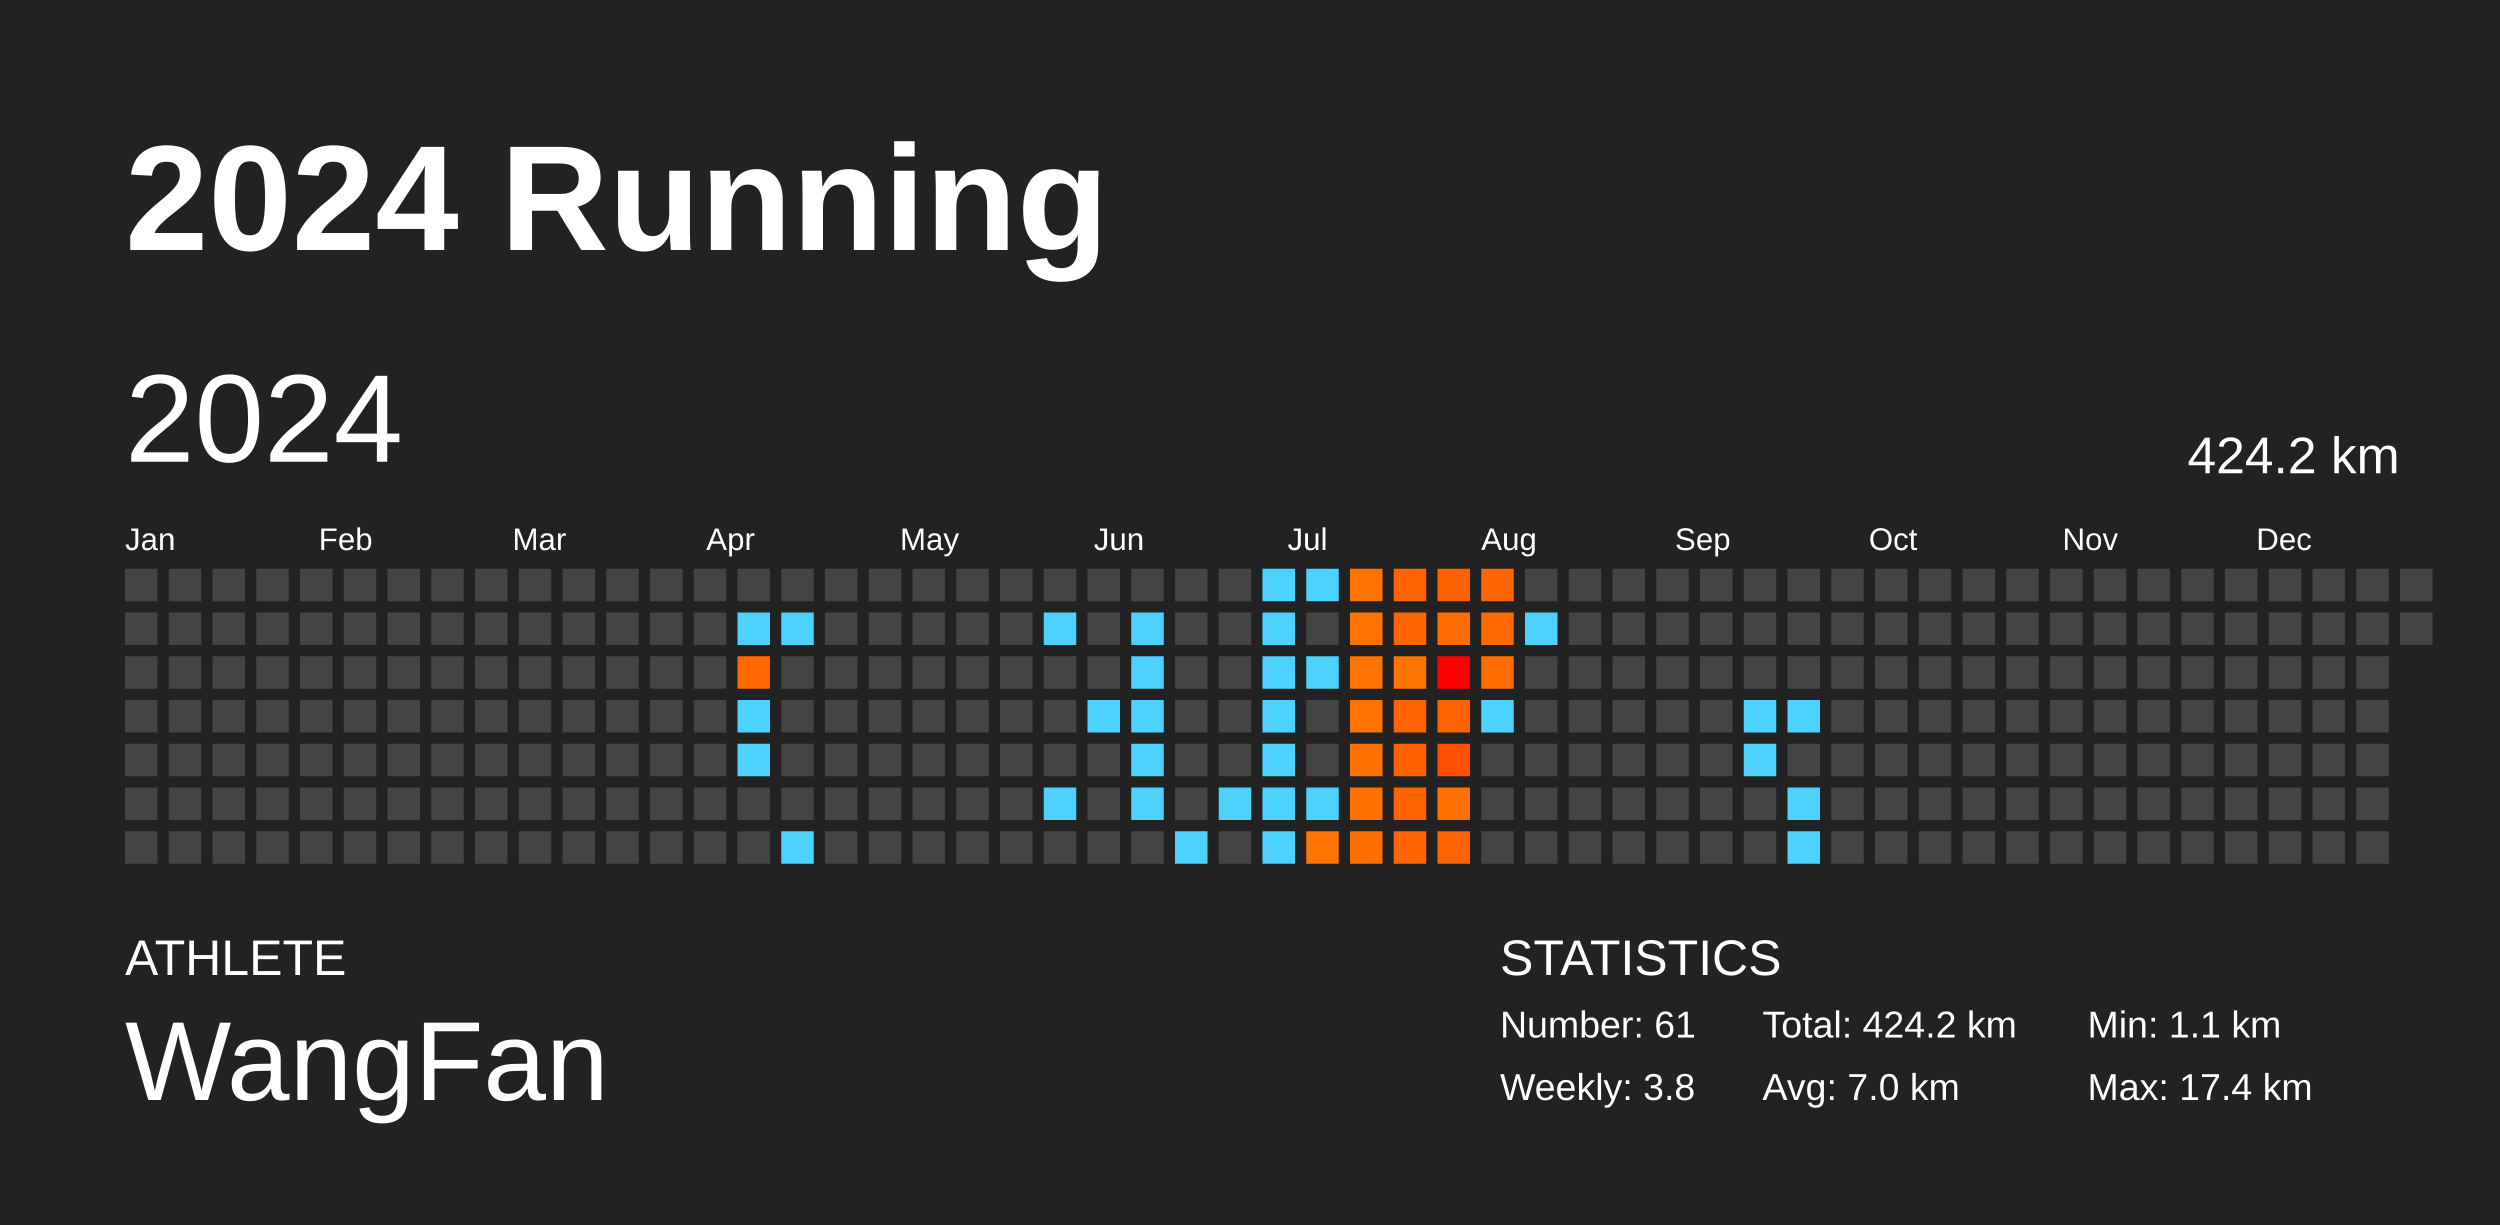
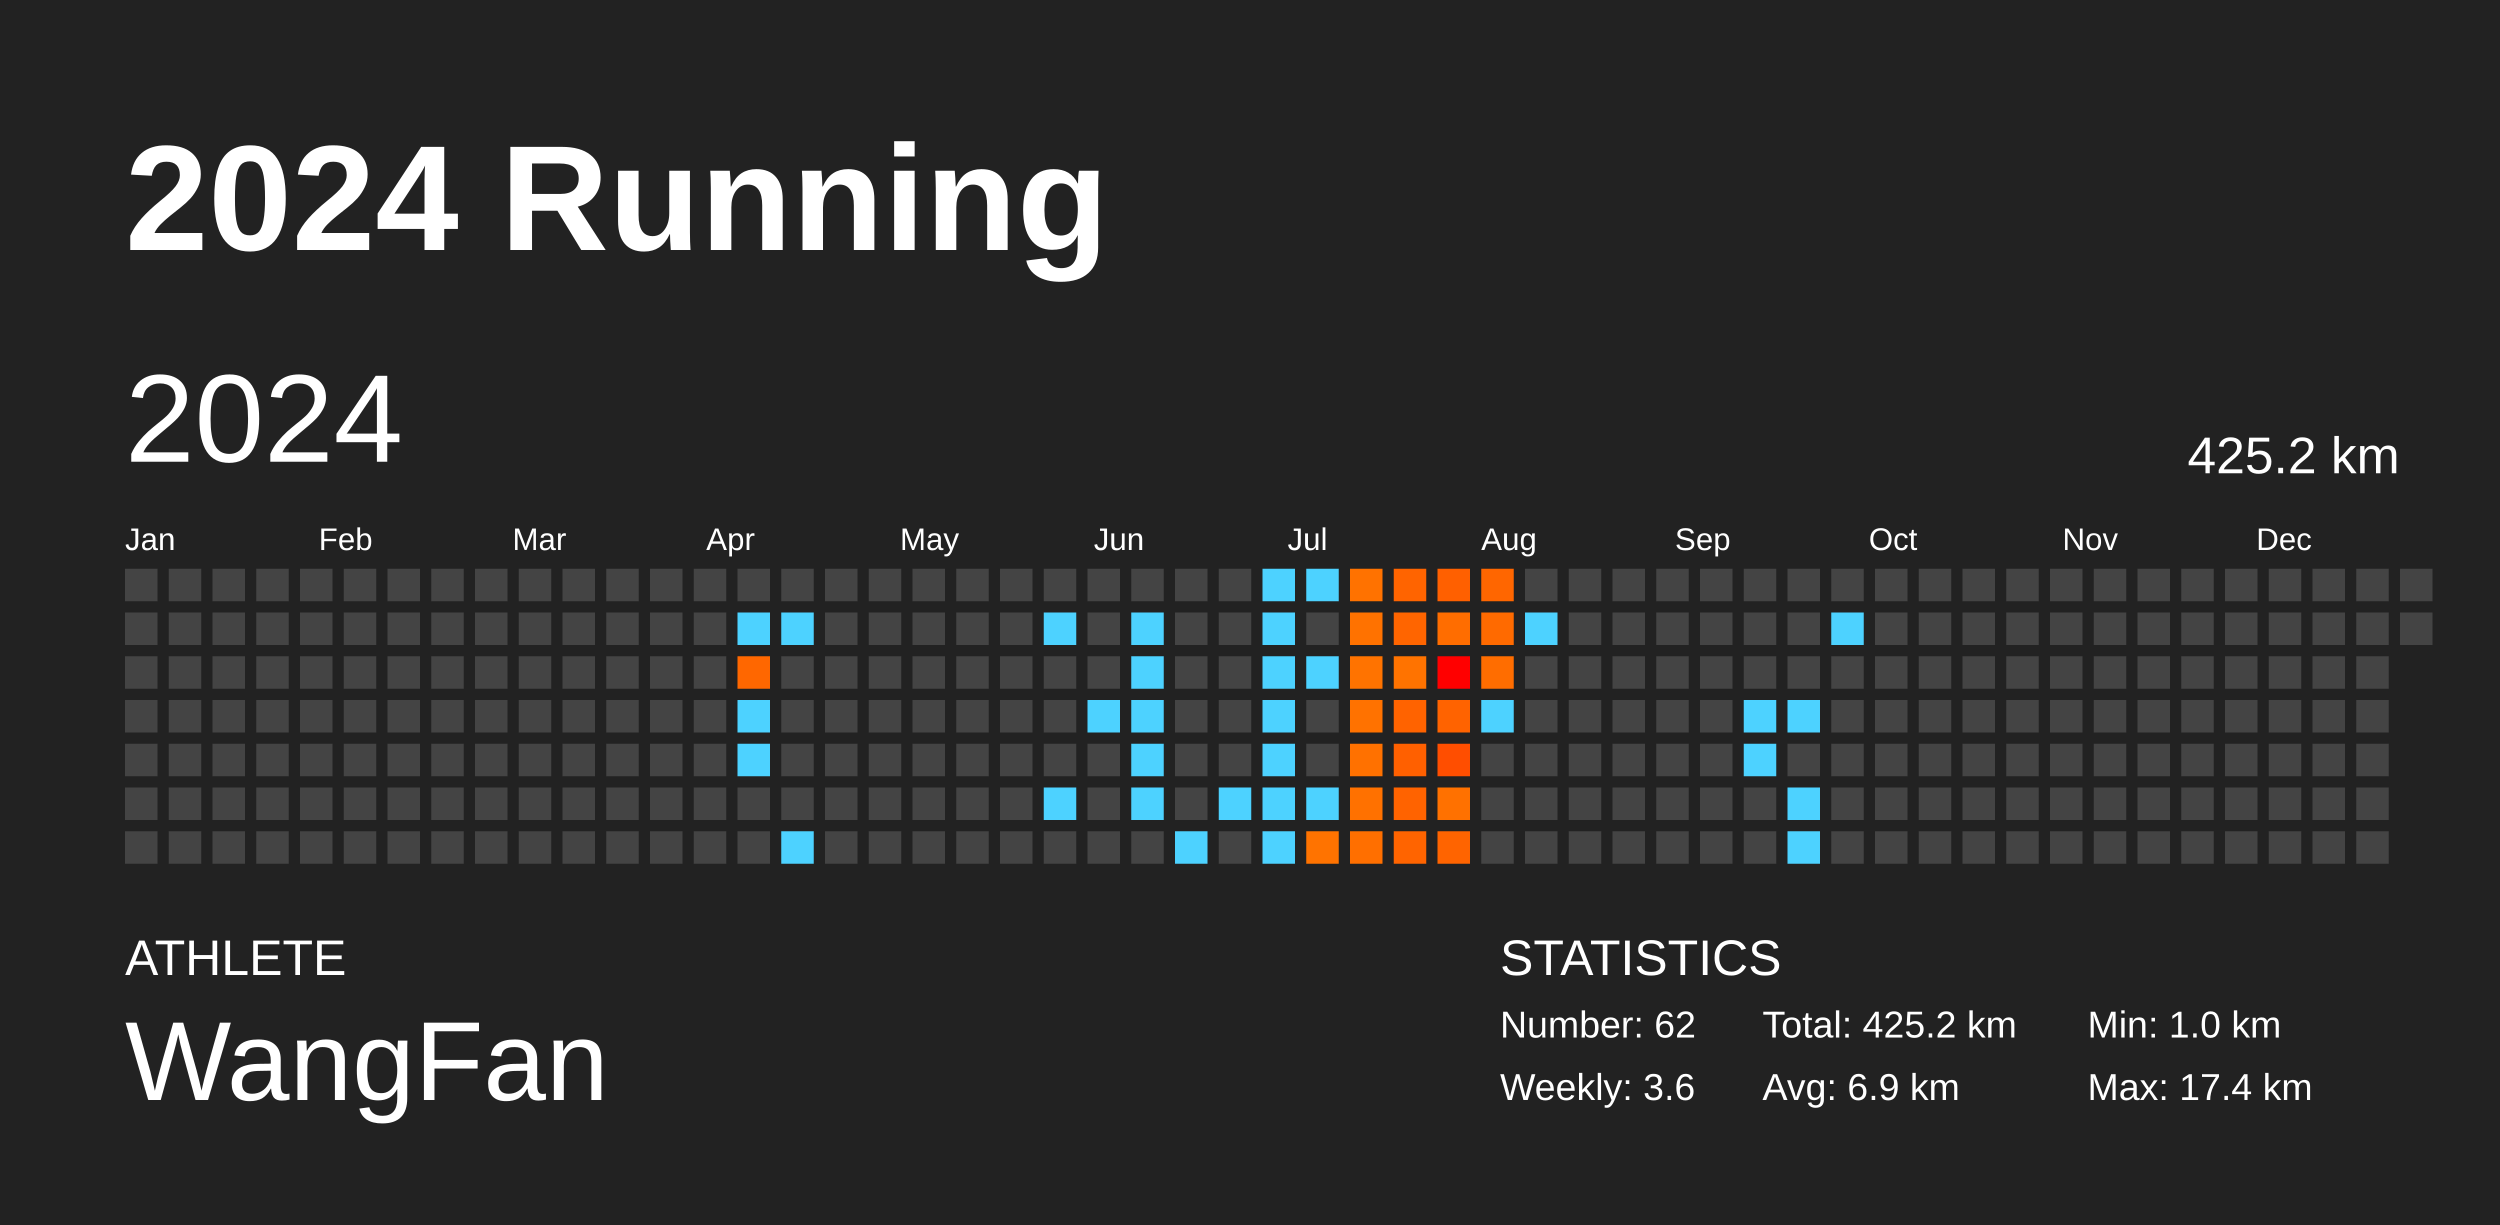
<svg xmlns="http://www.w3.org/2000/svg" baseProfile="full" height="98mm" version="1.1" viewBox="0,0,200,98" width="200mm">
  <defs />
  <rect fill="#222222" height="98" width="200" x="0" y="0" />
  <text fill="#FFFFFF" style="font-size:12px; font-family:Arial; font-weight:bold;" x="10" y="20">2024 Running</text>
  <text fill="#FFFFFF" style="font-size:4px; font-family:Arial" x="10" y="78">ATHLETE</text>
  <text fill="#FFFFFF" style="font-size:9px; font-family:Arial" x="10" y="88">WangFan</text>
  <text fill="#FFFFFF" style="font-size:4px; font-family:Arial" x="120" y="78">STATISTICS</text>
-   <text fill="#FFFFFF" style="font-size:3px; font-family:Arial" x="120" y="83">Number: 61</text>
-   <text fill="#FFFFFF" style="font-size:3px; font-family:Arial" x="120" y="88">Weekly: 3.8</text>
-   <text fill="#FFFFFF" style="font-size:3px; font-family:Arial" x="141" y="83">Total: 424.2 km</text>
-   <text fill="#FFFFFF" style="font-size:3px; font-family:Arial" x="141" y="88">Avg: 7.0 km</text>
-   <text fill="#FFFFFF" style="font-size:3px; font-family:Arial" x="167" y="83">Min: 1.1 km</text>
+   <text fill="#FFFFFF" style="font-size:3px; font-family:Arial" x="120" y="83">Number: 62</text>
+   <text fill="#FFFFFF" style="font-size:3px; font-family:Arial" x="120" y="88">Weekly: 3.6</text>
+   <text fill="#FFFFFF" style="font-size:3px; font-family:Arial" x="141" y="83">Total: 425.2 km</text>
+   <text fill="#FFFFFF" style="font-size:3px; font-family:Arial" x="141" y="88">Avg: 6.9 km</text>
+   <text fill="#FFFFFF" style="font-size:3px; font-family:Arial" x="167" y="83">Min: 1.0 km</text>
  <text fill="#FFFFFF" style="font-size:3px; font-family:Arial" x="167" y="88">Max: 17.4 km</text>
  <text dominant-baseline="hanging" fill="#FFFFFF" style="font-size:10.0px; font-family:Arial;" x="10" y="30">2024</text>
-   <text dominant-baseline="hanging" fill="#FFFFFF" style="font-size:4.125px; font-family:Arial;" x="175" y="35">424.2 km</text>
+   <text dominant-baseline="hanging" fill="#FFFFFF" style="font-size:4.125px; font-family:Arial;" x="175" y="35">425.2 km</text>
  <text fill="#FFFFFF" style="font-size:2.5px; font-family:Arial" x="10.0" y="44">Jan</text>
  <text fill="#FFFFFF" style="font-size:2.5px; font-family:Arial" x="25.5" y="44">Feb</text>
  <text fill="#FFFFFF" style="font-size:2.5px; font-family:Arial" x="41.0" y="44">Mar</text>
  <text fill="#FFFFFF" style="font-size:2.5px; font-family:Arial" x="56.5" y="44">Apr</text>
  <text fill="#FFFFFF" style="font-size:2.5px; font-family:Arial" x="72.0" y="44">May</text>
  <text fill="#FFFFFF" style="font-size:2.5px; font-family:Arial" x="87.5" y="44">Jun</text>
  <text fill="#FFFFFF" style="font-size:2.5px; font-family:Arial" x="103.0" y="44">Jul</text>
  <text fill="#FFFFFF" style="font-size:2.5px; font-family:Arial" x="118.5" y="44">Aug</text>
  <text fill="#FFFFFF" style="font-size:2.5px; font-family:Arial" x="134.0" y="44">Sep</text>
  <text fill="#FFFFFF" style="font-size:2.5px; font-family:Arial" x="149.5" y="44">Oct</text>
  <text fill="#FFFFFF" style="font-size:2.5px; font-family:Arial" x="165.0" y="44">Nov</text>
  <text fill="#FFFFFF" style="font-size:2.5px; font-family:Arial" x="180.5" y="44">Dec</text>
  <rect fill="#444444" height="2.6" width="2.6" x="10.0" y="45.5" />
  <rect fill="#444444" height="2.6" width="2.6" x="10.0" y="49.0" />
  <rect fill="#444444" height="2.6" width="2.6" x="10.0" y="52.5" />
  <rect fill="#444444" height="2.6" width="2.6" x="10.0" y="56.0" />
  <rect fill="#444444" height="2.6" width="2.6" x="10.0" y="59.5" />
  <rect fill="#444444" height="2.6" width="2.6" x="10.0" y="63.0" />
  <rect fill="#444444" height="2.6" width="2.6" x="10.0" y="66.5" />
  <rect fill="#444444" height="2.6" width="2.6" x="13.5" y="45.5" />
  <rect fill="#444444" height="2.6" width="2.6" x="13.5" y="49.0" />
  <rect fill="#444444" height="2.6" width="2.6" x="13.5" y="52.5" />
  <rect fill="#444444" height="2.6" width="2.6" x="13.5" y="56.0" />
  <rect fill="#444444" height="2.6" width="2.6" x="13.5" y="59.5" />
  <rect fill="#444444" height="2.6" width="2.6" x="13.5" y="63.0" />
  <rect fill="#444444" height="2.6" width="2.6" x="13.5" y="66.5" />
  <rect fill="#444444" height="2.6" width="2.6" x="17.0" y="45.5" />
  <rect fill="#444444" height="2.6" width="2.6" x="17.0" y="49.0" />
  <rect fill="#444444" height="2.6" width="2.6" x="17.0" y="52.5" />
  <rect fill="#444444" height="2.6" width="2.6" x="17.0" y="56.0" />
  <rect fill="#444444" height="2.6" width="2.6" x="17.0" y="59.5" />
  <rect fill="#444444" height="2.6" width="2.6" x="17.0" y="63.0" />
  <rect fill="#444444" height="2.6" width="2.6" x="17.0" y="66.5" />
  <rect fill="#444444" height="2.6" width="2.6" x="20.5" y="45.5" />
  <rect fill="#444444" height="2.6" width="2.6" x="20.5" y="49.0" />
  <rect fill="#444444" height="2.6" width="2.6" x="20.5" y="52.5" />
  <rect fill="#444444" height="2.6" width="2.6" x="20.5" y="56.0" />
  <rect fill="#444444" height="2.6" width="2.6" x="20.5" y="59.5" />
  <rect fill="#444444" height="2.6" width="2.6" x="20.5" y="63.0" />
  <rect fill="#444444" height="2.6" width="2.6" x="20.5" y="66.5" />
  <rect fill="#444444" height="2.6" width="2.6" x="24.0" y="45.5" />
  <rect fill="#444444" height="2.6" width="2.6" x="24.0" y="49.0" />
  <rect fill="#444444" height="2.6" width="2.6" x="24.0" y="52.5" />
  <rect fill="#444444" height="2.6" width="2.6" x="24.0" y="56.0" />
  <rect fill="#444444" height="2.6" width="2.6" x="24.0" y="59.5" />
  <rect fill="#444444" height="2.6" width="2.6" x="24.0" y="63.0" />
  <rect fill="#444444" height="2.6" width="2.6" x="24.0" y="66.5" />
  <rect fill="#444444" height="2.6" width="2.6" x="27.5" y="45.5" />
  <rect fill="#444444" height="2.6" width="2.6" x="27.5" y="49.0" />
  <rect fill="#444444" height="2.6" width="2.6" x="27.5" y="52.5" />
  <rect fill="#444444" height="2.6" width="2.6" x="27.5" y="56.0" />
  <rect fill="#444444" height="2.6" width="2.6" x="27.5" y="59.5" />
  <rect fill="#444444" height="2.6" width="2.6" x="27.5" y="63.0" />
  <rect fill="#444444" height="2.6" width="2.6" x="27.5" y="66.5" />
  <rect fill="#444444" height="2.6" width="2.6" x="31.0" y="45.5" />
  <rect fill="#444444" height="2.6" width="2.6" x="31.0" y="49.0" />
  <rect fill="#444444" height="2.6" width="2.6" x="31.0" y="52.5" />
  <rect fill="#444444" height="2.6" width="2.6" x="31.0" y="56.0" />
  <rect fill="#444444" height="2.6" width="2.6" x="31.0" y="59.5" />
  <rect fill="#444444" height="2.6" width="2.6" x="31.0" y="63.0" />
  <rect fill="#444444" height="2.6" width="2.6" x="31.0" y="66.5" />
  <rect fill="#444444" height="2.6" width="2.6" x="34.5" y="45.5" />
  <rect fill="#444444" height="2.6" width="2.6" x="34.5" y="49.0" />
  <rect fill="#444444" height="2.6" width="2.6" x="34.5" y="52.5" />
  <rect fill="#444444" height="2.6" width="2.6" x="34.5" y="56.0" />
  <rect fill="#444444" height="2.6" width="2.6" x="34.5" y="59.5" />
  <rect fill="#444444" height="2.6" width="2.6" x="34.5" y="63.0" />
  <rect fill="#444444" height="2.6" width="2.6" x="34.5" y="66.5" />
  <rect fill="#444444" height="2.6" width="2.6" x="38.0" y="45.5" />
  <rect fill="#444444" height="2.6" width="2.6" x="38.0" y="49.0" />
  <rect fill="#444444" height="2.6" width="2.6" x="38.0" y="52.5" />
  <rect fill="#444444" height="2.6" width="2.6" x="38.0" y="56.0" />
  <rect fill="#444444" height="2.6" width="2.6" x="38.0" y="59.5" />
  <rect fill="#444444" height="2.6" width="2.6" x="38.0" y="63.0" />
  <rect fill="#444444" height="2.6" width="2.6" x="38.0" y="66.5" />
  <rect fill="#444444" height="2.6" width="2.6" x="41.5" y="45.5" />
  <rect fill="#444444" height="2.6" width="2.6" x="41.5" y="49.0" />
  <rect fill="#444444" height="2.6" width="2.6" x="41.5" y="52.5" />
  <rect fill="#444444" height="2.6" width="2.6" x="41.5" y="56.0" />
  <rect fill="#444444" height="2.6" width="2.6" x="41.5" y="59.5" />
  <rect fill="#444444" height="2.6" width="2.6" x="41.5" y="63.0" />
  <rect fill="#444444" height="2.6" width="2.6" x="41.5" y="66.5" />
  <rect fill="#444444" height="2.6" width="2.6" x="45.0" y="45.5" />
  <rect fill="#444444" height="2.6" width="2.6" x="45.0" y="49.0" />
  <rect fill="#444444" height="2.6" width="2.6" x="45.0" y="52.5" />
  <rect fill="#444444" height="2.6" width="2.6" x="45.0" y="56.0" />
  <rect fill="#444444" height="2.6" width="2.6" x="45.0" y="59.5" />
  <rect fill="#444444" height="2.6" width="2.6" x="45.0" y="63.0" />
  <rect fill="#444444" height="2.6" width="2.6" x="45.0" y="66.5" />
  <rect fill="#444444" height="2.6" width="2.6" x="48.5" y="45.5" />
  <rect fill="#444444" height="2.6" width="2.6" x="48.5" y="49.0" />
  <rect fill="#444444" height="2.6" width="2.6" x="48.5" y="52.5" />
  <rect fill="#444444" height="2.6" width="2.6" x="48.5" y="56.0" />
  <rect fill="#444444" height="2.6" width="2.6" x="48.5" y="59.5" />
  <rect fill="#444444" height="2.6" width="2.6" x="48.5" y="63.0" />
  <rect fill="#444444" height="2.6" width="2.6" x="48.5" y="66.5" />
  <rect fill="#444444" height="2.6" width="2.6" x="52.0" y="45.5" />
  <rect fill="#444444" height="2.6" width="2.6" x="52.0" y="49.0" />
  <rect fill="#444444" height="2.6" width="2.6" x="52.0" y="52.5" />
  <rect fill="#444444" height="2.6" width="2.6" x="52.0" y="56.0" />
  <rect fill="#444444" height="2.6" width="2.6" x="52.0" y="59.5" />
  <rect fill="#444444" height="2.6" width="2.6" x="52.0" y="63.0" />
  <rect fill="#444444" height="2.6" width="2.6" x="52.0" y="66.5" />
  <rect fill="#444444" height="2.6" width="2.6" x="55.5" y="45.5" />
  <rect fill="#444444" height="2.6" width="2.6" x="55.5" y="49.0" />
  <rect fill="#444444" height="2.6" width="2.6" x="55.5" y="52.5" />
  <rect fill="#444444" height="2.6" width="2.6" x="55.5" y="56.0" />
  <rect fill="#444444" height="2.6" width="2.6" x="55.5" y="59.5" />
  <rect fill="#444444" height="2.6" width="2.6" x="55.5" y="63.0" />
  <rect fill="#444444" height="2.6" width="2.6" x="55.5" y="66.5" />
  <rect fill="#444444" height="2.6" width="2.6" x="59.0" y="45.5" />
  <rect fill="#4dd2ff" height="2.6" width="2.6" x="59.0" y="49.0" />
  <rect fill="#ff6700" height="2.6" width="2.6" x="59.0" y="52.5" />
  <rect fill="#4dd2ff" height="2.6" width="2.6" x="59.0" y="56.0" />
  <rect fill="#4dd2ff" height="2.6" width="2.6" x="59.0" y="59.5" />
  <rect fill="#444444" height="2.6" width="2.6" x="59.0" y="63.0" />
  <rect fill="#444444" height="2.6" width="2.6" x="59.0" y="66.5" />
  <rect fill="#444444" height="2.6" width="2.6" x="62.5" y="45.5" />
  <rect fill="#4dd2ff" height="2.6" width="2.6" x="62.5" y="49.0" />
  <rect fill="#444444" height="2.6" width="2.6" x="62.5" y="52.5" />
  <rect fill="#444444" height="2.6" width="2.6" x="62.5" y="56.0" />
  <rect fill="#444444" height="2.6" width="2.6" x="62.5" y="59.5" />
  <rect fill="#444444" height="2.6" width="2.6" x="62.5" y="63.0" />
  <rect fill="#4dd2ff" height="2.6" width="2.6" x="62.5" y="66.5" />
  <rect fill="#444444" height="2.6" width="2.6" x="66.0" y="45.5" />
  <rect fill="#444444" height="2.6" width="2.6" x="66.0" y="49.0" />
  <rect fill="#444444" height="2.6" width="2.6" x="66.0" y="52.5" />
  <rect fill="#444444" height="2.6" width="2.6" x="66.0" y="56.0" />
  <rect fill="#444444" height="2.6" width="2.6" x="66.0" y="59.5" />
  <rect fill="#444444" height="2.6" width="2.6" x="66.0" y="63.0" />
  <rect fill="#444444" height="2.6" width="2.6" x="66.0" y="66.5" />
  <rect fill="#444444" height="2.6" width="2.6" x="69.5" y="45.5" />
  <rect fill="#444444" height="2.6" width="2.6" x="69.5" y="49.0" />
  <rect fill="#444444" height="2.6" width="2.6" x="69.5" y="52.5" />
  <rect fill="#444444" height="2.6" width="2.6" x="69.5" y="56.0" />
  <rect fill="#444444" height="2.6" width="2.6" x="69.5" y="59.5" />
  <rect fill="#444444" height="2.6" width="2.6" x="69.5" y="63.0" />
  <rect fill="#444444" height="2.6" width="2.6" x="69.5" y="66.5" />
  <rect fill="#444444" height="2.6" width="2.6" x="73.0" y="45.5" />
  <rect fill="#444444" height="2.6" width="2.6" x="73.0" y="49.0" />
  <rect fill="#444444" height="2.6" width="2.6" x="73.0" y="52.5" />
  <rect fill="#444444" height="2.6" width="2.6" x="73.0" y="56.0" />
  <rect fill="#444444" height="2.6" width="2.6" x="73.0" y="59.5" />
  <rect fill="#444444" height="2.6" width="2.6" x="73.0" y="63.0" />
  <rect fill="#444444" height="2.6" width="2.6" x="73.0" y="66.5" />
  <rect fill="#444444" height="2.6" width="2.6" x="76.5" y="45.5" />
  <rect fill="#444444" height="2.6" width="2.6" x="76.5" y="49.0" />
  <rect fill="#444444" height="2.6" width="2.6" x="76.5" y="52.5" />
  <rect fill="#444444" height="2.6" width="2.6" x="76.5" y="56.0" />
  <rect fill="#444444" height="2.6" width="2.6" x="76.5" y="59.5" />
  <rect fill="#444444" height="2.6" width="2.6" x="76.5" y="63.0" />
  <rect fill="#444444" height="2.6" width="2.6" x="76.5" y="66.5" />
  <rect fill="#444444" height="2.6" width="2.6" x="80.0" y="45.5" />
  <rect fill="#444444" height="2.6" width="2.6" x="80.0" y="49.0" />
  <rect fill="#444444" height="2.6" width="2.6" x="80.0" y="52.5" />
  <rect fill="#444444" height="2.6" width="2.6" x="80.0" y="56.0" />
  <rect fill="#444444" height="2.6" width="2.6" x="80.0" y="59.5" />
  <rect fill="#444444" height="2.6" width="2.6" x="80.0" y="63.0" />
  <rect fill="#444444" height="2.6" width="2.6" x="80.0" y="66.5" />
  <rect fill="#444444" height="2.6" width="2.6" x="83.5" y="45.5" />
  <rect fill="#4dd2ff" height="2.6" width="2.6" x="83.5" y="49.0" />
  <rect fill="#444444" height="2.6" width="2.6" x="83.5" y="52.5" />
  <rect fill="#444444" height="2.6" width="2.6" x="83.5" y="56.0" />
  <rect fill="#444444" height="2.6" width="2.6" x="83.5" y="59.5" />
  <rect fill="#4dd2ff" height="2.6" width="2.6" x="83.5" y="63.0" />
  <rect fill="#444444" height="2.6" width="2.6" x="83.5" y="66.5" />
  <rect fill="#444444" height="2.6" width="2.6" x="87.0" y="45.5" />
  <rect fill="#444444" height="2.6" width="2.6" x="87.0" y="49.0" />
  <rect fill="#444444" height="2.6" width="2.6" x="87.0" y="52.5" />
  <rect fill="#4dd2ff" height="2.6" width="2.6" x="87.0" y="56.0" />
  <rect fill="#444444" height="2.6" width="2.6" x="87.0" y="59.5" />
  <rect fill="#444444" height="2.6" width="2.6" x="87.0" y="63.0" />
  <rect fill="#444444" height="2.6" width="2.6" x="87.0" y="66.5" />
  <rect fill="#444444" height="2.6" width="2.6" x="90.5" y="45.5" />
  <rect fill="#4dd2ff" height="2.6" width="2.6" x="90.5" y="49.0" />
  <rect fill="#4dd2ff" height="2.6" width="2.6" x="90.5" y="52.5" />
  <rect fill="#4dd2ff" height="2.6" width="2.6" x="90.5" y="56.0" />
  <rect fill="#4dd2ff" height="2.6" width="2.6" x="90.5" y="59.5" />
  <rect fill="#4dd2ff" height="2.6" width="2.6" x="90.5" y="63.0" />
  <rect fill="#444444" height="2.6" width="2.6" x="90.5" y="66.5" />
  <rect fill="#444444" height="2.6" width="2.6" x="94.0" y="45.5" />
  <rect fill="#444444" height="2.6" width="2.6" x="94.0" y="49.0" />
  <rect fill="#444444" height="2.6" width="2.6" x="94.0" y="52.5" />
  <rect fill="#444444" height="2.6" width="2.6" x="94.0" y="56.0" />
  <rect fill="#444444" height="2.6" width="2.6" x="94.0" y="59.5" />
  <rect fill="#444444" height="2.6" width="2.6" x="94.0" y="63.0" />
  <rect fill="#4dd2ff" height="2.6" width="2.6" x="94.0" y="66.5" />
  <rect fill="#444444" height="2.6" width="2.6" x="97.5" y="45.5" />
  <rect fill="#444444" height="2.6" width="2.6" x="97.5" y="49.0" />
  <rect fill="#444444" height="2.6" width="2.6" x="97.5" y="52.5" />
  <rect fill="#444444" height="2.6" width="2.6" x="97.5" y="56.0" />
  <rect fill="#444444" height="2.6" width="2.6" x="97.5" y="59.5" />
  <rect fill="#4dd2ff" height="2.6" width="2.6" x="97.5" y="63.0" />
  <rect fill="#444444" height="2.6" width="2.6" x="97.5" y="66.5" />
  <rect fill="#4dd2ff" height="2.6" width="2.6" x="101.0" y="45.5" />
  <rect fill="#4dd2ff" height="2.6" width="2.6" x="101.0" y="49.0" />
  <rect fill="#4dd2ff" height="2.6" width="2.6" x="101.0" y="52.5" />
  <rect fill="#4dd2ff" height="2.6" width="2.6" x="101.0" y="56.0" />
  <rect fill="#4dd2ff" height="2.6" width="2.6" x="101.0" y="59.5" />
  <rect fill="#4dd2ff" height="2.6" width="2.6" x="101.0" y="63.0" />
  <rect fill="#4dd2ff" height="2.6" width="2.6" x="101.0" y="66.5" />
  <rect fill="#4dd2ff" height="2.6" width="2.6" x="104.5" y="45.5" />
  <rect fill="#444444" height="2.6" width="2.6" x="104.5" y="49.0" />
  <rect fill="#4dd2ff" height="2.6" width="2.6" x="104.5" y="52.5" />
  <rect fill="#444444" height="2.6" width="2.6" x="104.5" y="56.0" />
  <rect fill="#444444" height="2.6" width="2.6" x="104.5" y="59.5" />
  <rect fill="#4dd2ff" height="2.6" width="2.6" x="104.5" y="63.0" />
-   <rect fill="#ff7400" height="2.6" width="2.6" x="104.5" y="66.5" />
-   <rect fill="#ff7300" height="2.6" width="2.6" x="108.0" y="45.5" />
-   <rect fill="#ff7300" height="2.6" width="2.6" x="108.0" y="49.0" />
+   <rect fill="#ff7300" height="2.6" width="2.6" x="104.5" y="66.5" />
+   <rect fill="#ff7200" height="2.6" width="2.6" x="108.0" y="45.5" />
+   <rect fill="#ff7200" height="2.6" width="2.6" x="108.0" y="49.0" />
  <rect fill="#ff7300" height="2.6" width="2.6" x="108.0" y="52.5" />
-   <rect fill="#ff7300" height="2.6" width="2.6" x="108.0" y="56.0" />
+   <rect fill="#ff7200" height="2.6" width="2.6" x="108.0" y="56.0" />
  <rect fill="#ff7100" height="2.6" width="2.6" x="108.0" y="59.5" />
  <rect fill="#ff7100" height="2.6" width="2.6" x="108.0" y="63.0" />
  <rect fill="#ff6f00" height="2.6" width="2.6" x="108.0" y="66.5" />
  <rect fill="#ff6400" height="2.6" width="2.6" x="111.5" y="45.5" />
  <rect fill="#ff6500" height="2.6" width="2.6" x="111.5" y="49.0" />
-   <rect fill="#ff7400" height="2.6" width="2.6" x="111.5" y="52.5" />
-   <rect fill="#ff6400" height="2.6" width="2.6" x="111.5" y="56.0" />
-   <rect fill="#ff6100" height="2.6" width="2.6" x="111.5" y="59.5" />
-   <rect fill="#ff6400" height="2.6" width="2.6" x="111.5" y="63.0" />
-   <rect fill="#ff6500" height="2.6" width="2.6" x="111.5" y="66.5" />
-   <rect fill="#ff6100" height="2.6" width="2.6" x="115.0" y="45.5" />
+   <rect fill="#ff7300" height="2.6" width="2.6" x="111.5" y="52.5" />
+   <rect fill="#ff6300" height="2.6" width="2.6" x="111.5" y="56.0" />
+   <rect fill="#ff6000" height="2.6" width="2.6" x="111.5" y="59.5" />
+   <rect fill="#ff6300" height="2.6" width="2.6" x="111.5" y="63.0" />
+   <rect fill="#ff6400" height="2.6" width="2.6" x="111.5" y="66.5" />
+   <rect fill="#ff6000" height="2.6" width="2.6" x="115.0" y="45.5" />
  <rect fill="#ff6d00" height="2.6" width="2.6" x="115.0" y="49.0" />
  <rect fill="#ff0000" height="2.6" width="2.6" x="115.0" y="52.5" />
  <rect fill="#ff6300" height="2.6" width="2.6" x="115.0" y="56.0" />
-   <rect fill="#ff4f00" height="2.6" width="2.6" x="115.0" y="59.5" />
-   <rect fill="#ff7200" height="2.6" width="2.6" x="115.0" y="63.0" />
+   <rect fill="#ff4e00" height="2.6" width="2.6" x="115.0" y="59.5" />
+   <rect fill="#ff7100" height="2.6" width="2.6" x="115.0" y="63.0" />
  <rect fill="#ff6400" height="2.6" width="2.6" x="115.0" y="66.5" />
  <rect fill="#ff6600" height="2.6" width="2.6" x="118.5" y="45.5" />
  <rect fill="#ff6a00" height="2.6" width="2.6" x="118.5" y="49.0" />
  <rect fill="#ff6d00" height="2.6" width="2.6" x="118.5" y="52.5" />
  <rect fill="#4dd2ff" height="2.6" width="2.6" x="118.5" y="56.0" />
  <rect fill="#444444" height="2.6" width="2.6" x="118.5" y="59.5" />
  <rect fill="#444444" height="2.6" width="2.6" x="118.5" y="63.0" />
  <rect fill="#444444" height="2.6" width="2.6" x="118.5" y="66.5" />
  <rect fill="#444444" height="2.6" width="2.6" x="122.0" y="45.5" />
  <rect fill="#4dd2ff" height="2.6" width="2.6" x="122.0" y="49.0" />
  <rect fill="#444444" height="2.6" width="2.6" x="122.0" y="52.5" />
  <rect fill="#444444" height="2.6" width="2.6" x="122.0" y="56.0" />
  <rect fill="#444444" height="2.6" width="2.6" x="122.0" y="59.5" />
  <rect fill="#444444" height="2.6" width="2.6" x="122.0" y="63.0" />
  <rect fill="#444444" height="2.6" width="2.6" x="122.0" y="66.5" />
  <rect fill="#444444" height="2.6" width="2.6" x="125.5" y="45.5" />
  <rect fill="#444444" height="2.6" width="2.6" x="125.5" y="49.0" />
  <rect fill="#444444" height="2.6" width="2.6" x="125.5" y="52.5" />
  <rect fill="#444444" height="2.6" width="2.6" x="125.5" y="56.0" />
  <rect fill="#444444" height="2.6" width="2.6" x="125.5" y="59.5" />
  <rect fill="#444444" height="2.6" width="2.6" x="125.5" y="63.0" />
  <rect fill="#444444" height="2.6" width="2.6" x="125.5" y="66.5" />
  <rect fill="#444444" height="2.6" width="2.6" x="129.0" y="45.5" />
  <rect fill="#444444" height="2.6" width="2.6" x="129.0" y="49.0" />
  <rect fill="#444444" height="2.6" width="2.6" x="129.0" y="52.5" />
  <rect fill="#444444" height="2.6" width="2.6" x="129.0" y="56.0" />
  <rect fill="#444444" height="2.6" width="2.6" x="129.0" y="59.5" />
  <rect fill="#444444" height="2.6" width="2.6" x="129.0" y="63.0" />
  <rect fill="#444444" height="2.6" width="2.6" x="129.0" y="66.5" />
  <rect fill="#444444" height="2.6" width="2.6" x="132.5" y="45.5" />
  <rect fill="#444444" height="2.6" width="2.6" x="132.5" y="49.0" />
  <rect fill="#444444" height="2.6" width="2.6" x="132.5" y="52.5" />
  <rect fill="#444444" height="2.6" width="2.6" x="132.5" y="56.0" />
  <rect fill="#444444" height="2.6" width="2.6" x="132.5" y="59.5" />
  <rect fill="#444444" height="2.6" width="2.6" x="132.5" y="63.0" />
  <rect fill="#444444" height="2.6" width="2.6" x="132.5" y="66.5" />
  <rect fill="#444444" height="2.6" width="2.6" x="136.0" y="45.5" />
  <rect fill="#444444" height="2.6" width="2.6" x="136.0" y="49.0" />
  <rect fill="#444444" height="2.6" width="2.6" x="136.0" y="52.5" />
  <rect fill="#444444" height="2.6" width="2.6" x="136.0" y="56.0" />
  <rect fill="#444444" height="2.6" width="2.6" x="136.0" y="59.5" />
  <rect fill="#444444" height="2.6" width="2.6" x="136.0" y="63.0" />
  <rect fill="#444444" height="2.6" width="2.6" x="136.0" y="66.5" />
  <rect fill="#444444" height="2.6" width="2.6" x="139.5" y="45.5" />
  <rect fill="#444444" height="2.6" width="2.6" x="139.5" y="49.0" />
  <rect fill="#444444" height="2.6" width="2.6" x="139.5" y="52.5" />
  <rect fill="#4dd2ff" height="2.6" width="2.6" x="139.5" y="56.0" />
  <rect fill="#4dd2ff" height="2.6" width="2.6" x="139.5" y="59.5" />
  <rect fill="#444444" height="2.6" width="2.6" x="139.5" y="63.0" />
  <rect fill="#444444" height="2.6" width="2.6" x="139.5" y="66.5" />
  <rect fill="#444444" height="2.6" width="2.6" x="143.0" y="45.5" />
  <rect fill="#444444" height="2.6" width="2.6" x="143.0" y="49.0" />
  <rect fill="#444444" height="2.6" width="2.6" x="143.0" y="52.5" />
  <rect fill="#4dd2ff" height="2.6" width="2.6" x="143.0" y="56.0" />
  <rect fill="#444444" height="2.6" width="2.6" x="143.0" y="59.5" />
  <rect fill="#4dd2ff" height="2.6" width="2.6" x="143.0" y="63.0" />
  <rect fill="#4dd2ff" height="2.6" width="2.6" x="143.0" y="66.5" />
  <rect fill="#444444" height="2.6" width="2.6" x="146.5" y="45.5" />
-   <rect fill="#444444" height="2.6" width="2.6" x="146.5" y="49.0" />
+   <rect fill="#4dd2ff" height="2.6" width="2.6" x="146.5" y="49.0" />
  <rect fill="#444444" height="2.6" width="2.6" x="146.5" y="52.5" />
  <rect fill="#444444" height="2.6" width="2.6" x="146.5" y="56.0" />
  <rect fill="#444444" height="2.6" width="2.6" x="146.5" y="59.5" />
  <rect fill="#444444" height="2.6" width="2.6" x="146.5" y="63.0" />
  <rect fill="#444444" height="2.6" width="2.6" x="146.5" y="66.5" />
  <rect fill="#444444" height="2.6" width="2.6" x="150.0" y="45.5" />
  <rect fill="#444444" height="2.6" width="2.6" x="150.0" y="49.0" />
  <rect fill="#444444" height="2.6" width="2.6" x="150.0" y="52.5" />
  <rect fill="#444444" height="2.6" width="2.6" x="150.0" y="56.0" />
  <rect fill="#444444" height="2.6" width="2.6" x="150.0" y="59.5" />
  <rect fill="#444444" height="2.6" width="2.6" x="150.0" y="63.0" />
  <rect fill="#444444" height="2.6" width="2.6" x="150.0" y="66.5" />
  <rect fill="#444444" height="2.6" width="2.6" x="153.5" y="45.5" />
  <rect fill="#444444" height="2.6" width="2.6" x="153.5" y="49.0" />
  <rect fill="#444444" height="2.6" width="2.6" x="153.5" y="52.5" />
  <rect fill="#444444" height="2.6" width="2.6" x="153.5" y="56.0" />
  <rect fill="#444444" height="2.6" width="2.6" x="153.5" y="59.5" />
  <rect fill="#444444" height="2.6" width="2.6" x="153.5" y="63.0" />
  <rect fill="#444444" height="2.6" width="2.6" x="153.5" y="66.5" />
  <rect fill="#444444" height="2.6" width="2.6" x="157.0" y="45.5" />
  <rect fill="#444444" height="2.6" width="2.6" x="157.0" y="49.0" />
  <rect fill="#444444" height="2.6" width="2.6" x="157.0" y="52.5" />
  <rect fill="#444444" height="2.6" width="2.6" x="157.0" y="56.0" />
  <rect fill="#444444" height="2.6" width="2.6" x="157.0" y="59.5" />
  <rect fill="#444444" height="2.6" width="2.6" x="157.0" y="63.0" />
  <rect fill="#444444" height="2.6" width="2.6" x="157.0" y="66.5" />
  <rect fill="#444444" height="2.6" width="2.6" x="160.5" y="45.5" />
  <rect fill="#444444" height="2.6" width="2.6" x="160.5" y="49.0" />
  <rect fill="#444444" height="2.6" width="2.6" x="160.5" y="52.5" />
  <rect fill="#444444" height="2.6" width="2.6" x="160.5" y="56.0" />
  <rect fill="#444444" height="2.6" width="2.6" x="160.5" y="59.5" />
  <rect fill="#444444" height="2.6" width="2.6" x="160.5" y="63.0" />
  <rect fill="#444444" height="2.6" width="2.6" x="160.5" y="66.5" />
  <rect fill="#444444" height="2.6" width="2.6" x="164.0" y="45.5" />
  <rect fill="#444444" height="2.6" width="2.6" x="164.0" y="49.0" />
  <rect fill="#444444" height="2.6" width="2.6" x="164.0" y="52.5" />
  <rect fill="#444444" height="2.6" width="2.6" x="164.0" y="56.0" />
  <rect fill="#444444" height="2.6" width="2.6" x="164.0" y="59.5" />
  <rect fill="#444444" height="2.6" width="2.6" x="164.0" y="63.0" />
  <rect fill="#444444" height="2.6" width="2.6" x="164.0" y="66.5" />
  <rect fill="#444444" height="2.6" width="2.6" x="167.5" y="45.5" />
  <rect fill="#444444" height="2.6" width="2.6" x="167.5" y="49.0" />
  <rect fill="#444444" height="2.6" width="2.6" x="167.5" y="52.5" />
  <rect fill="#444444" height="2.6" width="2.6" x="167.5" y="56.0" />
  <rect fill="#444444" height="2.6" width="2.6" x="167.5" y="59.5" />
  <rect fill="#444444" height="2.6" width="2.6" x="167.5" y="63.0" />
  <rect fill="#444444" height="2.6" width="2.6" x="167.5" y="66.5" />
  <rect fill="#444444" height="2.6" width="2.6" x="171.0" y="45.5" />
  <rect fill="#444444" height="2.6" width="2.6" x="171.0" y="49.0" />
  <rect fill="#444444" height="2.6" width="2.6" x="171.0" y="52.5" />
  <rect fill="#444444" height="2.6" width="2.6" x="171.0" y="56.0" />
  <rect fill="#444444" height="2.6" width="2.6" x="171.0" y="59.5" />
  <rect fill="#444444" height="2.6" width="2.6" x="171.0" y="63.0" />
  <rect fill="#444444" height="2.6" width="2.6" x="171.0" y="66.5" />
  <rect fill="#444444" height="2.6" width="2.6" x="174.5" y="45.5" />
  <rect fill="#444444" height="2.6" width="2.6" x="174.5" y="49.0" />
  <rect fill="#444444" height="2.6" width="2.6" x="174.5" y="52.5" />
  <rect fill="#444444" height="2.6" width="2.6" x="174.5" y="56.0" />
  <rect fill="#444444" height="2.6" width="2.6" x="174.5" y="59.5" />
  <rect fill="#444444" height="2.6" width="2.6" x="174.5" y="63.0" />
  <rect fill="#444444" height="2.6" width="2.6" x="174.5" y="66.5" />
  <rect fill="#444444" height="2.6" width="2.6" x="178.0" y="45.5" />
  <rect fill="#444444" height="2.6" width="2.6" x="178.0" y="49.0" />
  <rect fill="#444444" height="2.6" width="2.6" x="178.0" y="52.5" />
  <rect fill="#444444" height="2.6" width="2.6" x="178.0" y="56.0" />
  <rect fill="#444444" height="2.6" width="2.6" x="178.0" y="59.5" />
  <rect fill="#444444" height="2.6" width="2.6" x="178.0" y="63.0" />
  <rect fill="#444444" height="2.6" width="2.6" x="178.0" y="66.5" />
  <rect fill="#444444" height="2.6" width="2.6" x="181.5" y="45.5" />
  <rect fill="#444444" height="2.6" width="2.6" x="181.5" y="49.0" />
  <rect fill="#444444" height="2.6" width="2.6" x="181.5" y="52.5" />
  <rect fill="#444444" height="2.6" width="2.6" x="181.5" y="56.0" />
  <rect fill="#444444" height="2.6" width="2.6" x="181.5" y="59.5" />
  <rect fill="#444444" height="2.6" width="2.6" x="181.5" y="63.0" />
  <rect fill="#444444" height="2.6" width="2.6" x="181.5" y="66.5" />
  <rect fill="#444444" height="2.6" width="2.6" x="185.0" y="45.5" />
  <rect fill="#444444" height="2.6" width="2.6" x="185.0" y="49.0" />
  <rect fill="#444444" height="2.6" width="2.6" x="185.0" y="52.5" />
  <rect fill="#444444" height="2.6" width="2.6" x="185.0" y="56.0" />
  <rect fill="#444444" height="2.6" width="2.6" x="185.0" y="59.5" />
  <rect fill="#444444" height="2.6" width="2.6" x="185.0" y="63.0" />
  <rect fill="#444444" height="2.6" width="2.6" x="185.0" y="66.5" />
  <rect fill="#444444" height="2.6" width="2.6" x="188.5" y="45.5" />
  <rect fill="#444444" height="2.6" width="2.6" x="188.5" y="49.0" />
  <rect fill="#444444" height="2.6" width="2.6" x="188.5" y="52.5" />
  <rect fill="#444444" height="2.6" width="2.6" x="188.5" y="56.0" />
  <rect fill="#444444" height="2.6" width="2.6" x="188.5" y="59.5" />
  <rect fill="#444444" height="2.6" width="2.6" x="188.5" y="63.0" />
  <rect fill="#444444" height="2.6" width="2.6" x="188.5" y="66.5" />
  <rect fill="#444444" height="2.6" width="2.6" x="192.0" y="45.5" />
  <rect fill="#444444" height="2.6" width="2.6" x="192.0" y="49.0" />
</svg>
